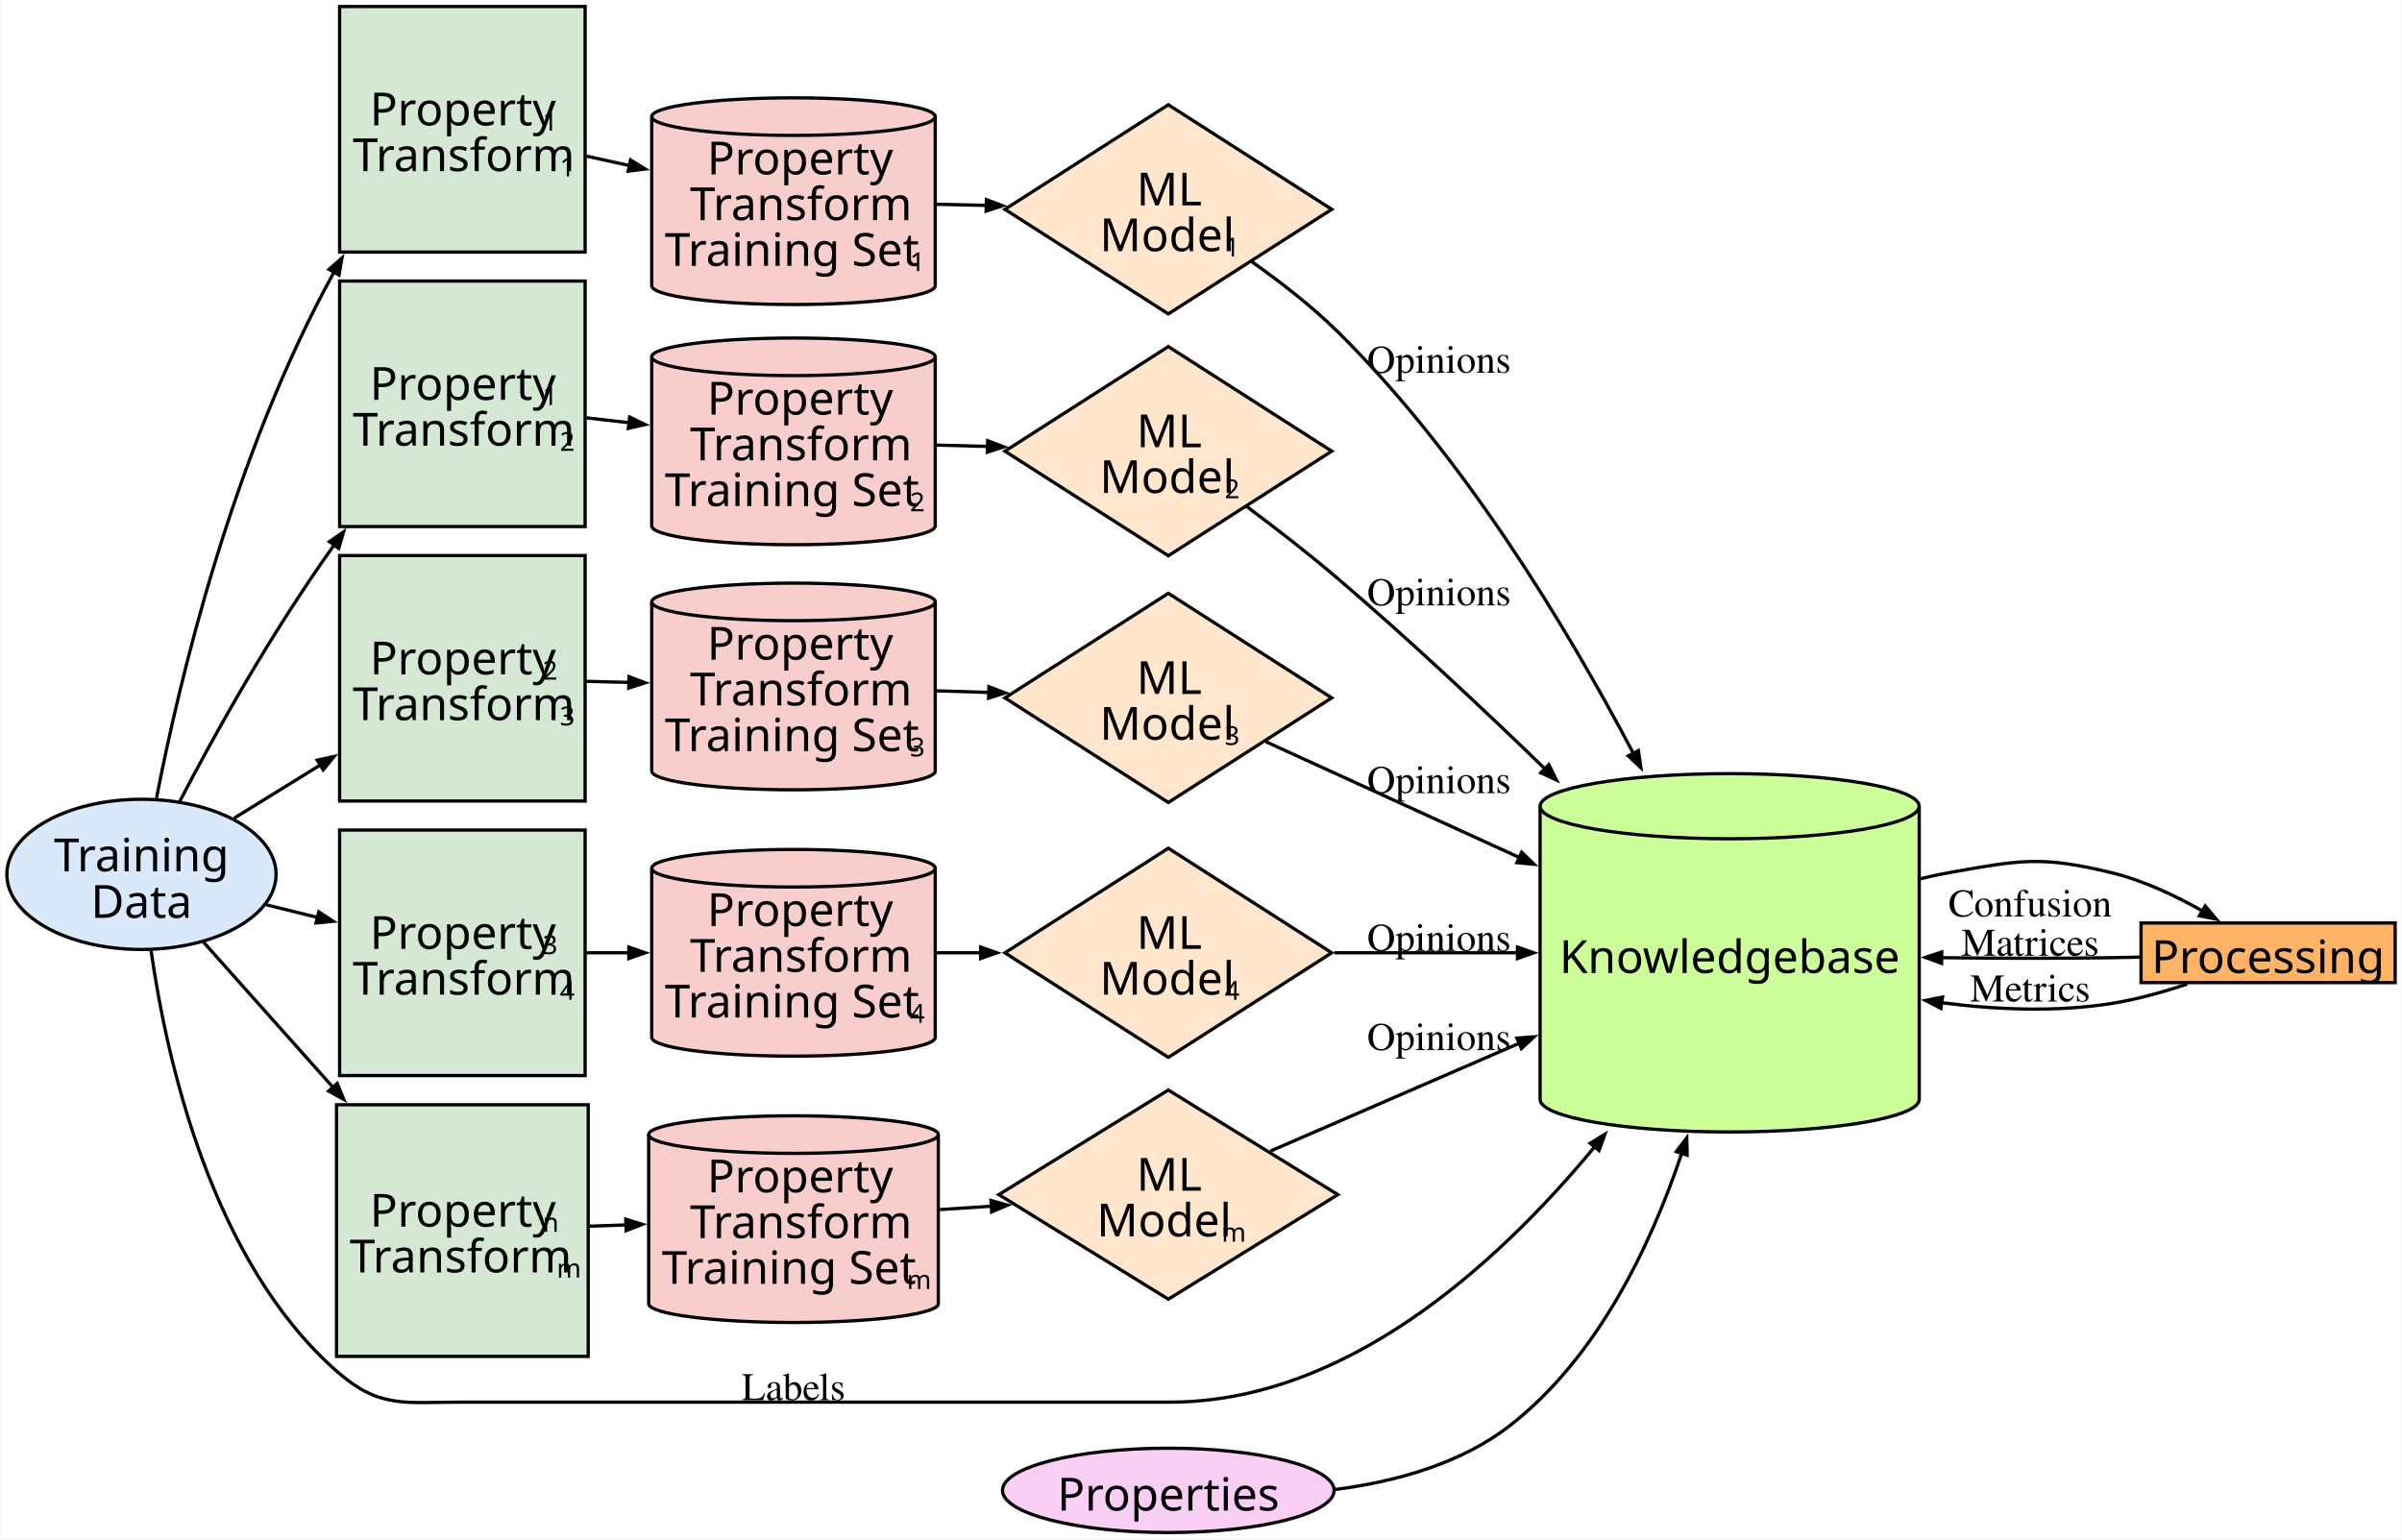
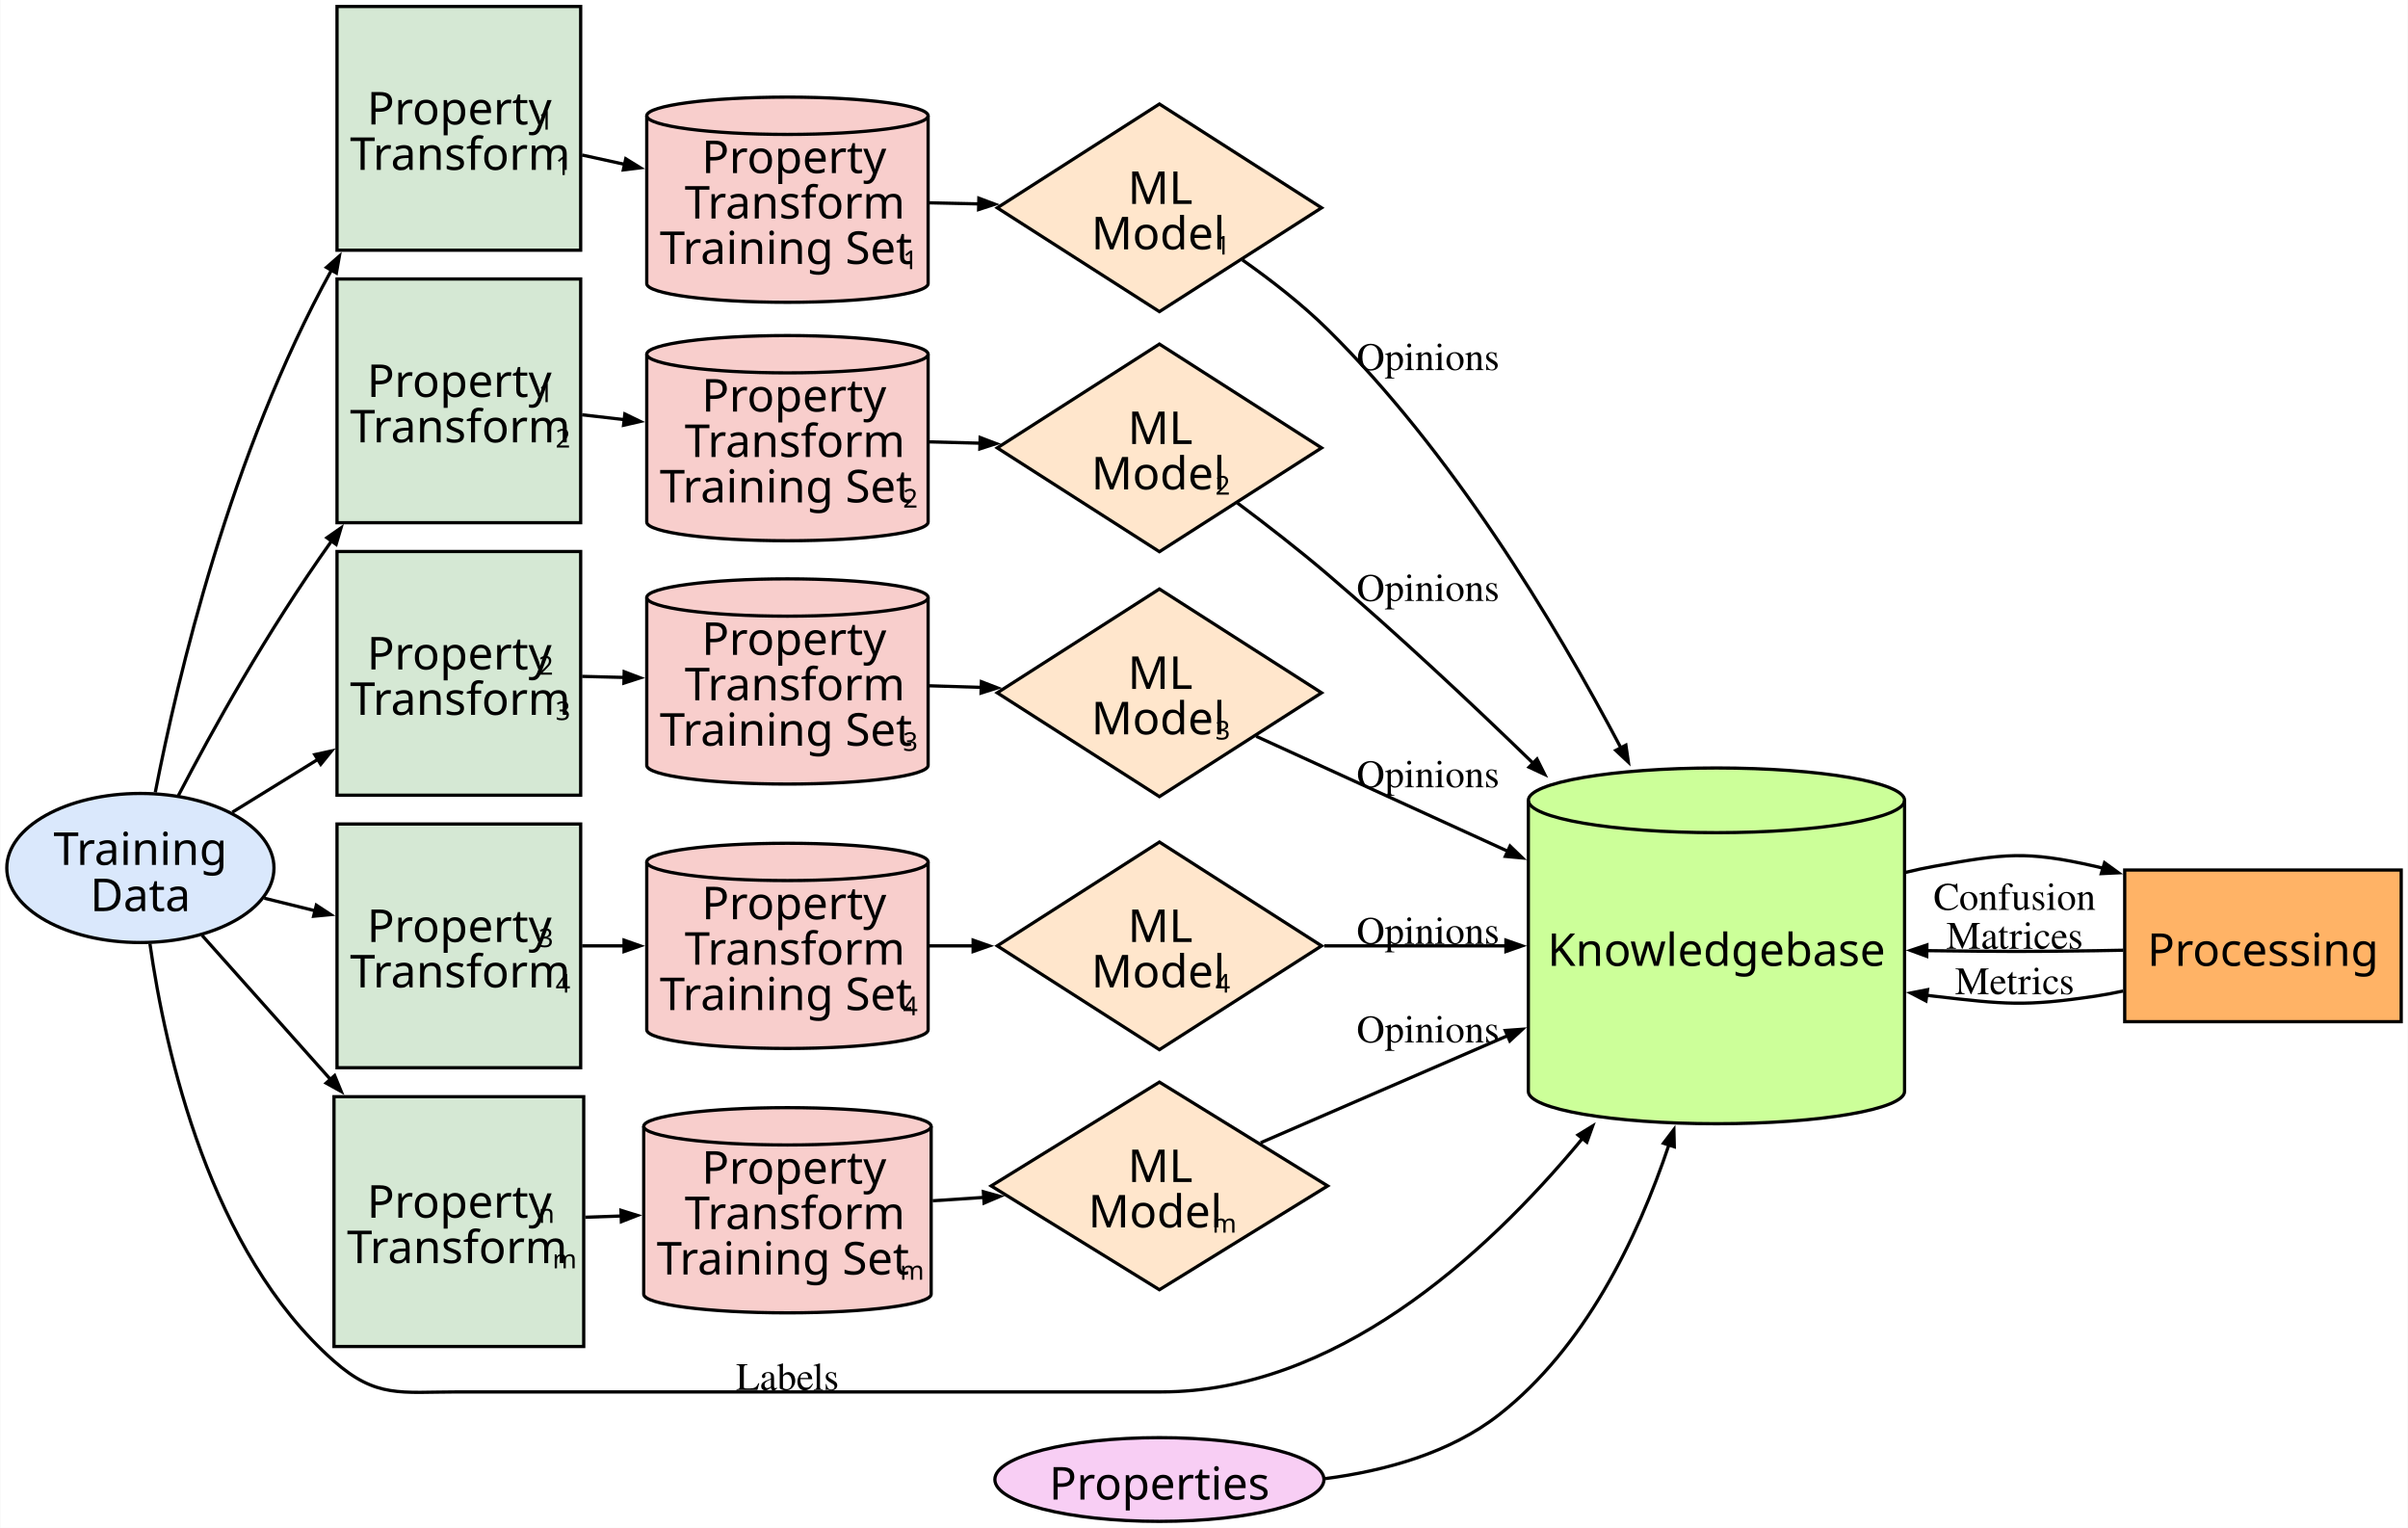
- <svg xmlns="http://www.w3.org/2000/svg" width="1470pt" height="942pt" viewBox="0.00 0.00 1469.51 941.93">
+ <svg xmlns="http://www.w3.org/2000/svg" width="1485pt" height="942pt" viewBox="0.00 0.00 1484.51 941.93">
  <g id="graph0" class="graph" transform="scale(1 1) rotate(0) translate(4 937.93)">
-     <polygon fill="white" stroke="none" points="-4,4 -4,-937.93 1465.51,-937.93 1465.51,4 -4,4" />
+     <polygon fill="white" stroke="none" points="-4,4 -4,-937.93 1480.51,-937.93 1480.51,4 -4,4" />
    <g id="node1" class="node">
      <ellipse fill="#dae8fc" stroke="black" stroke-width="2" cx="82.38" cy="-402.81" rx="82.38" ry="45.96" />
      <text text-anchor="middle" x="82.38" y="-404.71" font-family="Garmond" font-size="28.00">Training</text>
      <text text-anchor="middle" x="82.38" y="-376.21" font-family="Garmond" font-size="28.00">Data</text>
    </g>
    <g id="node2" class="node">
      <polygon fill="#d5e8d4" stroke="black" stroke-width="2" points="353.88,-933.93 203.63,-933.93 203.63,-783.68 353.88,-783.68 353.88,-933.93" />
      <text text-anchor="start" x="222.13" y="-861.21" font-family="Garmond" font-size="28.00">Property</text>
      <text text-anchor="start" x="327.88" y="-861.21" font-family="Garmond" baseline-shift="sub" font-size="16.00">1</text>
      <text text-anchor="start" x="211.63" y="-833.21" font-family="Garmond" font-size="28.00">Transform</text>
      <text text-anchor="start" x="338.38" y="-833.21" font-family="Garmond" baseline-shift="sub" font-size="16.00">1</text>
    </g>
    <g id="edge1" class="edge">
      <path fill="none" stroke="black" stroke-width="2" d="M91.57,-449.48C105.37,-520.25 137.6,-657.76 200.22,-771.42" />
      <polygon fill="black" stroke="black" stroke-width="2" points="197.13,-773.07 205.09,-780.06 203.23,-769.63 197.13,-773.07" />
    </g>
    <g id="node3" class="node">
      <polygon fill="#d5e8d4" stroke="black" stroke-width="2" points="353.88,-765.93 203.63,-765.93 203.63,-615.68 353.88,-615.68 353.88,-765.93" />
      <text text-anchor="start" x="222.13" y="-693.21" font-family="Garmond" font-size="28.00">Property</text>
      <text text-anchor="start" x="327.88" y="-693.21" font-family="Garmond" baseline-shift="sub" font-size="16.00">1</text>
      <text text-anchor="start" x="211.63" y="-665.21" font-family="Garmond" font-size="28.00">Transform</text>
      <text text-anchor="start" x="338.38" y="-665.21" font-family="Garmond" baseline-shift="sub" font-size="16.00">2</text>
    </g>
    <g id="edge2" class="edge">
      <path fill="none" stroke="black" stroke-width="2" d="M105.79,-447.44C126.66,-487.52 159.82,-547.6 200.47,-604.69" />
      <polygon fill="black" stroke="black" stroke-width="2" points="197.41,-606.42 206.1,-612.48 203.08,-602.32 197.41,-606.42" />
    </g>
    <g id="node4" class="node">
      <polygon fill="#d5e8d4" stroke="black" stroke-width="2" points="353.88,-597.93 203.63,-597.93 203.63,-447.68 353.88,-447.68 353.88,-597.93" />
      <text text-anchor="start" x="222.13" y="-525.21" font-family="Garmond" font-size="28.00">Property</text>
      <text text-anchor="start" x="327.88" y="-525.21" font-family="Garmond" baseline-shift="sub" font-size="16.00">2</text>
      <text text-anchor="start" x="211.63" y="-497.21" font-family="Garmond" font-size="28.00">Transform</text>
      <text text-anchor="start" x="338.38" y="-497.21" font-family="Garmond" baseline-shift="sub" font-size="16.00">3</text>
    </g>
    <g id="edge3" class="edge">
      <path fill="none" stroke="black" stroke-width="2" d="M139.08,-437.2C155.52,-447.35 173.92,-458.7 191.8,-469.74" />
      <polygon fill="black" stroke="black" stroke-width="2" points="189.92,-472.7 200.27,-474.97 193.6,-466.74 189.92,-472.7" />
    </g>
    <g id="node5" class="node">
      <polygon fill="#d5e8d4" stroke="black" stroke-width="2" points="353.88,-429.93 203.63,-429.93 203.63,-279.68 353.88,-279.68 353.88,-429.93" />
      <text text-anchor="start" x="222.13" y="-357.21" font-family="Garmond" font-size="28.00">Property</text>
      <text text-anchor="start" x="327.88" y="-357.21" font-family="Garmond" baseline-shift="sub" font-size="16.00">3</text>
      <text text-anchor="start" x="211.63" y="-329.21" font-family="Garmond" font-size="28.00">Transform</text>
      <text text-anchor="start" x="338.38" y="-329.21" font-family="Garmond" baseline-shift="sub" font-size="16.00">4</text>
    </g>
    <g id="edge4" class="edge">
      <path fill="none" stroke="black" stroke-width="2" d="M158.81,-384.18C169.05,-381.65 179.63,-379.04 190.07,-376.46" />
      <polygon fill="black" stroke="black" stroke-width="2" points="190.88,-379.87 199.75,-374.07 189.2,-373.07 190.88,-379.87" />
    </g>
    <g id="node6" class="node">
      <polygon fill="#d5e8d4" stroke="black" stroke-width="2" points="355.76,-261.81 201.76,-261.81 201.76,-107.81 355.76,-107.81 355.76,-261.81" />
      <text text-anchor="start" x="222.13" y="-187.21" font-family="Garmond" font-size="28.00">Property</text>
      <text text-anchor="start" x="327.88" y="-187.21" font-family="Garmond" baseline-shift="sub" font-size="16.00">n</text>
      <text text-anchor="start" x="209.76" y="-159.21" font-family="Garmond" font-size="28.00">Transform</text>
      <text text-anchor="start" x="336.51" y="-159.21" font-family="Garmond" baseline-shift="sub" font-size="16.00">m</text>
    </g>
    <g id="edge5" class="edge">
      <path fill="none" stroke="black" stroke-width="2" d="M120.4,-361.29C142.86,-336.1 172.39,-302.99 199.79,-272.25" />
      <polygon fill="black" stroke="black" stroke-width="2" points="202.16,-274.85 206.2,-265.06 196.93,-270.19 202.16,-274.85" />
    </g>
    <g id="node17" class="node">
      <path fill="#ccff99" stroke="black" stroke-width="2" d="M1170.26,-444.53C1170.26,-455.53 1118.26,-464.47 1054.26,-464.47 990.25,-464.47 938.26,-455.53 938.26,-444.53 938.26,-444.53 938.26,-265.09 938.26,-265.09 938.26,-254.09 990.25,-245.15 1054.26,-245.15 1118.26,-245.15 1170.26,-254.09 1170.26,-265.09 1170.26,-265.09 1170.26,-444.53 1170.26,-444.53" />
      <path fill="none" stroke="black" stroke-width="2" d="M1170.26,-444.53C1170.26,-433.53 1118.26,-424.59 1054.26,-424.59 990.25,-424.59 938.26,-433.53 938.26,-444.53" />
      <text text-anchor="middle" x="1054.26" y="-403.96" font-family="Garmond" font-size="28.00"> </text>
      <text text-anchor="middle" x="1054.26" y="-342.46" font-family="Garmond" font-size="28.00"> Knowledgebase </text>
      <text text-anchor="middle" x="1054.26" y="-280.96" font-family="Garmond" font-size="28.00">  </text>
    </g>
    <g id="edge16" class="edge">
      <path fill="none" stroke="black" stroke-width="2" d="M88.26,-356.16C97.81,-289.12 125.26,-166.2 201.76,-98.81 227.88,-75.79 242.94,-79.81 277.76,-79.81 277.76,-79.81 277.76,-79.81 711.76,-79.81 818.12,-79.81 910.11,-161.73 971.73,-236.15" />
      <polygon fill="black" stroke="black" stroke-width="2" points="968.91,-238.23 977.93,-243.77 974.34,-233.81 968.91,-238.23" />
      <text text-anchor="middle" x="481.38" y="-81.01" font-family="Times,serif" font-size="24.00">Labels</text>
    </g>
    <g id="node7" class="node">
      <path fill="#f8cecc" stroke="black" stroke-width="2" d="M568.13,-866.56C568.13,-872.9 529.25,-878.06 481.38,-878.06 433.51,-878.06 394.63,-872.9 394.63,-866.56 394.63,-866.56 394.63,-763.06 394.63,-763.06 394.63,-756.71 433.51,-751.56 481.38,-751.56 529.25,-751.56 568.13,-756.71 568.13,-763.06 568.13,-763.06 568.13,-866.56 568.13,-866.56" />
      <path fill="none" stroke="black" stroke-width="2" d="M568.13,-866.56C568.13,-860.21 529.25,-855.06 481.38,-855.06 433.51,-855.06 394.63,-860.21 394.63,-866.56" />
      <text text-anchor="start" x="428.51" y="-831.21" font-family="Garmond" font-size="28.00">Property</text>
      <text text-anchor="start" x="418.01" y="-803.21" font-family="Garmond" font-size="28.00">Transform</text>
      <text text-anchor="start" x="402.63" y="-775.21" font-family="Garmond" font-size="28.00">Training Set</text>
      <text text-anchor="start" x="552.63" y="-775.21" font-family="Garmond" baseline-shift="sub" font-size="16.00">1</text>
    </g>
    <g id="edge6" class="edge">
      <path fill="none" stroke="black" stroke-width="2" d="M354.75,-842.36C363.37,-840.47 372.26,-838.52 381.14,-836.57" />
      <polygon fill="black" stroke="black" stroke-width="2" points="381.68,-840.04 390.7,-834.48 380.18,-833.2 381.68,-840.04" />
    </g>
    <g id="node8" class="node">
      <path fill="#f8cecc" stroke="black" stroke-width="2" d="M568.13,-719.56C568.13,-725.9 529.25,-731.06 481.38,-731.06 433.51,-731.06 394.63,-725.9 394.63,-719.56 394.63,-719.56 394.63,-616.06 394.63,-616.06 394.63,-609.71 433.51,-604.56 481.38,-604.56 529.25,-604.56 568.13,-609.71 568.13,-616.06 568.13,-616.06 568.13,-719.56 568.13,-719.56" />
      <path fill="none" stroke="black" stroke-width="2" d="M568.13,-719.56C568.13,-713.21 529.25,-708.06 481.38,-708.06 433.51,-708.06 394.63,-713.21 394.63,-719.56" />
      <text text-anchor="start" x="428.51" y="-684.21" font-family="Garmond" font-size="28.00">Property</text>
      <text text-anchor="start" x="418.01" y="-656.21" font-family="Garmond" font-size="28.00">Transform</text>
      <text text-anchor="start" x="402.63" y="-628.21" font-family="Garmond" font-size="28.00">Training Set</text>
      <text text-anchor="start" x="552.63" y="-628.21" font-family="Garmond" baseline-shift="sub" font-size="16.00">2</text>
    </g>
    <g id="edge7" class="edge">
      <path fill="none" stroke="black" stroke-width="2" d="M354.75,-682.21C363.27,-681.24 372.06,-680.23 380.84,-679.22" />
      <polygon fill="black" stroke="black" stroke-width="2" points="381.12,-682.71 390.65,-678.1 380.32,-675.76 381.12,-682.71" />
    </g>
    <g id="node9" class="node">
      <path fill="#f8cecc" stroke="black" stroke-width="2" d="M568.13,-569.56C568.13,-575.9 529.25,-581.06 481.38,-581.06 433.51,-581.06 394.63,-575.9 394.63,-569.56 394.63,-569.56 394.63,-466.06 394.63,-466.06 394.63,-459.71 433.51,-454.56 481.38,-454.56 529.25,-454.56 568.13,-459.71 568.13,-466.06 568.13,-466.06 568.13,-569.56 568.13,-569.56" />
      <path fill="none" stroke="black" stroke-width="2" d="M568.13,-569.56C568.13,-563.21 529.25,-558.06 481.38,-558.06 433.51,-558.06 394.63,-563.21 394.63,-569.56" />
      <text text-anchor="start" x="428.51" y="-534.21" font-family="Garmond" font-size="28.00">Property</text>
      <text text-anchor="start" x="418.01" y="-506.21" font-family="Garmond" font-size="28.00">Transform</text>
      <text text-anchor="start" x="402.63" y="-478.21" font-family="Garmond" font-size="28.00">Training Set</text>
      <text text-anchor="start" x="552.63" y="-478.21" font-family="Garmond" baseline-shift="sub" font-size="16.00">3</text>
    </g>
    <g id="edge8" class="edge">
      <path fill="none" stroke="black" stroke-width="2" d="M354.75,-520.94C363.27,-520.73 372.06,-520.51 380.84,-520.29" />
      <polygon fill="black" stroke="black" stroke-width="2" points="380.72,-523.79 390.63,-520.05 380.55,-516.8 380.72,-523.79" />
    </g>
    <g id="node10" class="node">
      <path fill="#f8cecc" stroke="black" stroke-width="2" d="M568.13,-406.56C568.13,-412.9 529.25,-418.06 481.38,-418.06 433.51,-418.06 394.63,-412.9 394.63,-406.56 394.63,-406.56 394.63,-303.06 394.63,-303.06 394.63,-296.71 433.51,-291.56 481.38,-291.56 529.25,-291.56 568.13,-296.71 568.13,-303.06 568.13,-303.06 568.13,-406.56 568.13,-406.56" />
      <path fill="none" stroke="black" stroke-width="2" d="M568.13,-406.56C568.13,-400.21 529.25,-395.06 481.38,-395.06 433.51,-395.06 394.63,-400.21 394.63,-406.56" />
      <text text-anchor="start" x="428.51" y="-371.21" font-family="Garmond" font-size="28.00">Property</text>
      <text text-anchor="start" x="418.01" y="-343.21" font-family="Garmond" font-size="28.00">Transform</text>
      <text text-anchor="start" x="402.63" y="-315.21" font-family="Garmond" font-size="28.00">Training Set</text>
      <text text-anchor="start" x="552.63" y="-315.21" font-family="Garmond" baseline-shift="sub" font-size="16.00">4</text>
    </g>
    <g id="edge9" class="edge">
      <path fill="none" stroke="black" stroke-width="2" d="M354.75,-354.81C363.27,-354.81 372.06,-354.81 380.84,-354.81" />
      <polygon fill="black" stroke="black" stroke-width="2" points="380.63,-358.31 390.63,-354.81 380.63,-351.31 380.63,-358.31" />
    </g>
    <g id="node11" class="node">
      <path fill="#f8cecc" stroke="black" stroke-width="2" d="M570.01,-243.56C570.01,-249.9 530.28,-255.06 481.38,-255.06 432.48,-255.06 392.76,-249.9 392.76,-243.56 392.76,-243.56 392.76,-140.06 392.76,-140.06 392.76,-133.71 432.48,-128.56 481.38,-128.56 530.28,-128.56 570.01,-133.71 570.01,-140.06 570.01,-140.06 570.01,-243.56 570.01,-243.56" />
      <path fill="none" stroke="black" stroke-width="2" d="M570.01,-243.56C570.01,-237.21 530.28,-232.06 481.38,-232.06 432.48,-232.06 392.76,-237.21 392.76,-243.56" />
      <text text-anchor="start" x="428.51" y="-208.21" font-family="Garmond" font-size="28.00">Property</text>
      <text text-anchor="start" x="418.01" y="-180.21" font-family="Garmond" font-size="28.00">Transform</text>
      <text text-anchor="start" x="400.76" y="-152.21" font-family="Garmond" font-size="28.00">Training Set</text>
      <text text-anchor="start" x="550.76" y="-152.21" font-family="Garmond" baseline-shift="sub" font-size="16.00">m</text>
    </g>
    <g id="edge10" class="edge">
      <path fill="none" stroke="black" stroke-width="2" d="M356.75,-187.5C364.02,-187.75 371.47,-188.01 378.92,-188.27" />
      <polygon fill="black" stroke="black" stroke-width="2" points="378.73,-191.76 388.85,-188.62 378.98,-184.77 378.73,-191.76" />
    </g>
    <g id="node12" class="node">
      <polygon fill="#ffe6cc" stroke="black" stroke-width="2" points="710.76,-873.81 610.76,-809.81 710.76,-745.81 810.76,-809.81 710.76,-873.81" />
      <text text-anchor="start" x="691.26" y="-812.21" font-family="Garmond" font-size="28.00">ML</text>
      <text text-anchor="start" x="668.76" y="-784.21" font-family="Garmond" font-size="28.00">Model</text>
      <text text-anchor="start" x="745.26" y="-784.21" font-family="Garmond" baseline-shift="sub" font-size="16.00">1</text>
    </g>
    <g id="edge11" class="edge">
      <path fill="none" stroke="black" stroke-width="2" d="M568.99,-812.9C578.96,-812.69 589.23,-812.46 599.46,-812.23" />
      <polygon fill="black" stroke="black" stroke-width="2" points="599.42,-815.74 609.34,-812.02 599.27,-808.74 599.42,-815.74" />
    </g>
    <g id="node13" class="node">
      <polygon fill="#ffe6cc" stroke="black" stroke-width="2" points="710.76,-725.81 610.76,-661.81 710.76,-597.81 810.76,-661.81 710.76,-725.81" />
      <text text-anchor="start" x="691.26" y="-664.21" font-family="Garmond" font-size="28.00">ML</text>
      <text text-anchor="start" x="668.76" y="-636.21" font-family="Garmond" font-size="28.00">Model</text>
      <text text-anchor="start" x="745.26" y="-636.21" font-family="Garmond" baseline-shift="sub" font-size="16.00">2</text>
    </g>
    <g id="edge12" class="edge">
      <path fill="none" stroke="black" stroke-width="2" d="M568.99,-665.52C579.25,-665.25 589.82,-664.97 600.35,-664.7" />
      <polygon fill="black" stroke="black" stroke-width="2" points="600.21,-668.2 610.11,-664.44 600.02,-661.2 600.21,-668.2" />
    </g>
    <g id="node14" class="node">
      <polygon fill="#ffe6cc" stroke="black" stroke-width="2" points="710.76,-574.81 610.76,-510.81 710.76,-446.81 810.76,-510.81 710.76,-574.81" />
      <text text-anchor="start" x="691.26" y="-513.21" font-family="Garmond" font-size="28.00">ML</text>
      <text text-anchor="start" x="668.76" y="-485.21" font-family="Garmond" font-size="28.00">Model</text>
      <text text-anchor="start" x="745.26" y="-485.21" font-family="Garmond" baseline-shift="sub" font-size="16.00">3</text>
    </g>
    <g id="edge13" class="edge">
      <path fill="none" stroke="black" stroke-width="2" d="M568.99,-515.14C579.43,-514.82 590.19,-514.49 600.9,-514.16" />
      <polygon fill="black" stroke="black" stroke-width="2" points="600.99,-517.66 610.88,-513.85 600.77,-510.66 600.99,-517.66" />
    </g>
    <g id="node15" class="node">
      <polygon fill="#ffe6cc" stroke="black" stroke-width="2" points="710.76,-418.81 610.76,-354.81 710.76,-290.81 810.76,-354.81 710.76,-418.81" />
      <text text-anchor="start" x="691.26" y="-357.21" font-family="Garmond" font-size="28.00">ML</text>
      <text text-anchor="start" x="668.76" y="-329.21" font-family="Garmond" font-size="28.00">Model</text>
      <text text-anchor="start" x="745.26" y="-329.21" font-family="Garmond" baseline-shift="sub" font-size="16.00">4</text>
    </g>
    <g id="edge14" class="edge">
      <path fill="none" stroke="black" stroke-width="2" d="M568.99,-354.81C577.86,-354.81 586.97,-354.81 596.07,-354.81" />
      <polygon fill="black" stroke="black" stroke-width="2" points="595.89,-358.31 605.89,-354.81 595.89,-351.31 595.89,-358.31" />
    </g>
    <g id="node16" class="node">
      <polygon fill="#ffe6cc" stroke="black" stroke-width="2" points="710.76,-270.81 607.01,-206.81 710.76,-142.81 814.51,-206.81 710.76,-270.81" />
      <text text-anchor="start" x="691.26" y="-209.21" font-family="Garmond" font-size="28.00">ML</text>
      <text text-anchor="start" x="666.88" y="-181.21" font-family="Garmond" font-size="28.00">Model</text>
      <text text-anchor="start" x="743.38" y="-181.21" font-family="Garmond" baseline-shift="sub" font-size="16.00">m</text>
    </g>
    <g id="edge15" class="edge">
      <path fill="none" stroke="black" stroke-width="2" d="M570.94,-197.65C581.31,-198.34 591.98,-199.04 602.57,-199.74" />
      <polygon fill="black" stroke="black" stroke-width="2" points="602.2,-203.22 612.4,-200.39 602.66,-196.24 602.2,-203.22" />
    </g>
    <g id="edge17" class="edge">
      <path fill="none" stroke="black" stroke-width="2" d="M761.95,-777.67C779.48,-765.31 798.71,-750.4 814.51,-734.81 890.37,-659.92 953.34,-556.55 995.52,-476.52" />
      <polygon fill="black" stroke="black" stroke-width="2" points="998.41,-478.55 999.94,-468.07 992.2,-475.31 998.41,-478.55" />
      <text text-anchor="middle" x="876.38" y="-709.78" font-family="Times,serif" font-size="24.00">Opinions</text>
    </g>
    <g id="edge18" class="edge">
      <path fill="none" stroke="black" stroke-width="2" d="M758.94,-627.78C776.71,-614.5 796.88,-598.87 814.51,-583.81 857.16,-547.37 902.02,-505.41 941.19,-467.43" />
      <polygon fill="black" stroke="black" stroke-width="2" points="943.6,-469.97 948.33,-460.49 938.72,-464.96 943.6,-469.97" />
      <text text-anchor="middle" x="876.38" y="-567.45" font-family="Times,serif" font-size="24.00">Opinions</text>
    </g>
    <g id="edge19" class="edge">
      <path fill="none" stroke="black" stroke-width="2" d="M770.46,-483.99C813.1,-464.51 872.43,-437.41 925.74,-413.06" />
      <polygon fill="black" stroke="black" stroke-width="2" points="926.98,-416.34 934.62,-409 924.07,-409.98 926.98,-416.34" />
      <text text-anchor="middle" x="876.38" y="-452.57" font-family="Times,serif" font-size="24.00">Opinions</text>
    </g>
    <g id="edge20" class="edge">
      <path fill="none" stroke="black" stroke-width="2" d="M812.37,-354.81C847.48,-354.81 887.38,-354.81 924.47,-354.81" />
      <polygon fill="black" stroke="black" stroke-width="2" points="924.43,-358.31 934.43,-354.81 924.43,-351.31 924.43,-358.31" />
      <text text-anchor="middle" x="876.38" y="-356.01" font-family="Times,serif" font-size="24.00">Opinions</text>
    </g>
    <g id="edge21" class="edge">
      <path fill="none" stroke="black" stroke-width="2" d="M773.2,-233.44C815.6,-251.82 873.52,-276.91 925.68,-299.52" />
      <polygon fill="black" stroke="black" stroke-width="2" points="924.06,-302.63 934.63,-303.4 926.84,-296.21 924.06,-302.63" />
      <text text-anchor="middle" x="876.38" y="-295.27" font-family="Times,serif" font-size="24.00">Opinions</text>
    </g>
    <g id="node18" class="node">
-       <polygon fill="#ffb366" stroke="black" stroke-width="2" points="1461.51,-373.06 1306.01,-373.06 1306.01,-336.56 1461.51,-336.56 1461.51,-373.06" />
-       <text text-anchor="middle" x="1383.76" y="-342.46" font-family="Garmond" font-size="28.00">Processing</text>
+       <polygon fill="#ffb366" stroke="black" stroke-width="2" points="1476.51,-401.56 1306.01,-401.56 1306.01,-308.06 1476.51,-308.06 1476.51,-401.56" />
+       <text text-anchor="middle" x="1391.26" y="-370.96" font-family="Garmond" font-size="28.00"> </text>
+       <text text-anchor="middle" x="1391.26" y="-342.46" font-family="Garmond" font-size="28.00"> Processing </text>
+       <text text-anchor="middle" x="1391.26" y="-313.96" font-family="Garmond" font-size="28.00"> </text>
    </g>
    <g id="edge22" class="edge">
-       <path fill="none" stroke="black" stroke-width="2" d="M1171.01,-400.13C1176.79,-401.55 1182.56,-402.79 1188.26,-403.81 1231.9,-411.59 1244.93,-414.29 1288.01,-403.81 1307.45,-399.08 1327.36,-389.61 1343.88,-380.25" />
-       <polygon fill="black" stroke="black" stroke-width="2" points="1345.29,-383.48 1352.12,-375.38 1341.73,-377.45 1345.29,-383.48" />
+       <path fill="none" stroke="black" stroke-width="2" d="M1171.01,-400.13C1176.79,-401.55 1182.56,-402.79 1188.26,-403.81 1231.9,-411.59 1244.77,-413.63 1288.01,-403.81 1289.6,-403.45 1291.2,-403.06 1292.79,-402.64" />
+       <polygon fill="black" stroke="black" stroke-width="2" points="1293.58,-406.06 1302.16,-399.85 1291.58,-399.35 1293.58,-406.06" />
    </g>
    <g id="edge23" class="edge">
-       <path fill="none" stroke="black" stroke-width="2" d="M1305.2,-352.15C1299.38,-352.02 1293.6,-351.9 1288.01,-351.81 1254.24,-351.27 1217.71,-351.41 1183.83,-351.83" />
-       <polygon fill="black" stroke="black" stroke-width="2" points="1183.96,-348.33 1174.01,-351.97 1184.06,-355.33 1183.96,-348.33" />
+       <path fill="none" stroke="black" stroke-width="2" d="M1305.17,-352.12C1299.36,-352 1293.6,-351.89 1288.01,-351.81 1243.68,-351.16 1232.59,-351.31 1188.26,-351.81 1186.75,-351.83 1185.24,-351.84 1183.72,-351.86" />
+       <polygon fill="black" stroke="black" stroke-width="2" points="1183.93,-348.36 1173.98,-352 1184.03,-355.36 1183.93,-348.36" />
      <text text-anchor="middle" x="1238.13" y="-377.01" font-family="Times,serif" font-size="24.00">Confusion</text>
      <text text-anchor="middle" x="1238.13" y="-353.01" font-family="Times,serif" font-size="24.00">Matrices</text>
    </g>
    <g id="edge24" class="edge">
-       <path fill="none" stroke="black" stroke-width="2" d="M1334.31,-335.7C1319.67,-330.82 1303.39,-326.26 1288.01,-323.81 1254.36,-318.45 1217.88,-319.89 1184,-324.26" />
-       <polygon fill="black" stroke="black" stroke-width="2" points="1183.56,-320.79 1174.15,-325.65 1184.54,-327.72 1183.56,-320.79" />
+       <path fill="none" stroke="black" stroke-width="2" d="M1305.04,-326.96C1299.32,-325.71 1293.6,-324.64 1288.01,-323.81 1244.15,-317.31 1232.3,-318.74 1188.26,-323.81 1186.75,-323.98 1185.25,-324.17 1183.73,-324.36" />
+       <polygon fill="black" stroke="black" stroke-width="2" points="1183.44,-320.86 1174.04,-325.75 1184.43,-327.79 1183.44,-320.86" />
      <text text-anchor="middle" x="1238.13" y="-325.01" font-family="Times,serif" font-size="24.00">Metrics</text>
    </g>
    <g id="node19" class="node">
      <ellipse fill="#f8cef4" stroke="black" stroke-width="2" cx="710.76" cy="-25.81" rx="101.47" ry="25.81" />
      <text text-anchor="middle" x="710.76" y="-13.46" font-family="Garmond" font-size="28.00">Properties</text>
    </g>
    <g id="edge25" class="edge">
      <path fill="none" stroke="black" stroke-width="2" d="M813.07,-26.37C850.01,-31.14 890.08,-42.17 920.26,-65.81 972.73,-106.92 1005.29,-173.49 1025.04,-232.39" />
      <polygon fill="black" stroke="black" stroke-width="2" points="1021.6,-233.13 1028.01,-241.56 1028.26,-230.97 1021.6,-233.13" />
    </g>
  </g>
</svg>
